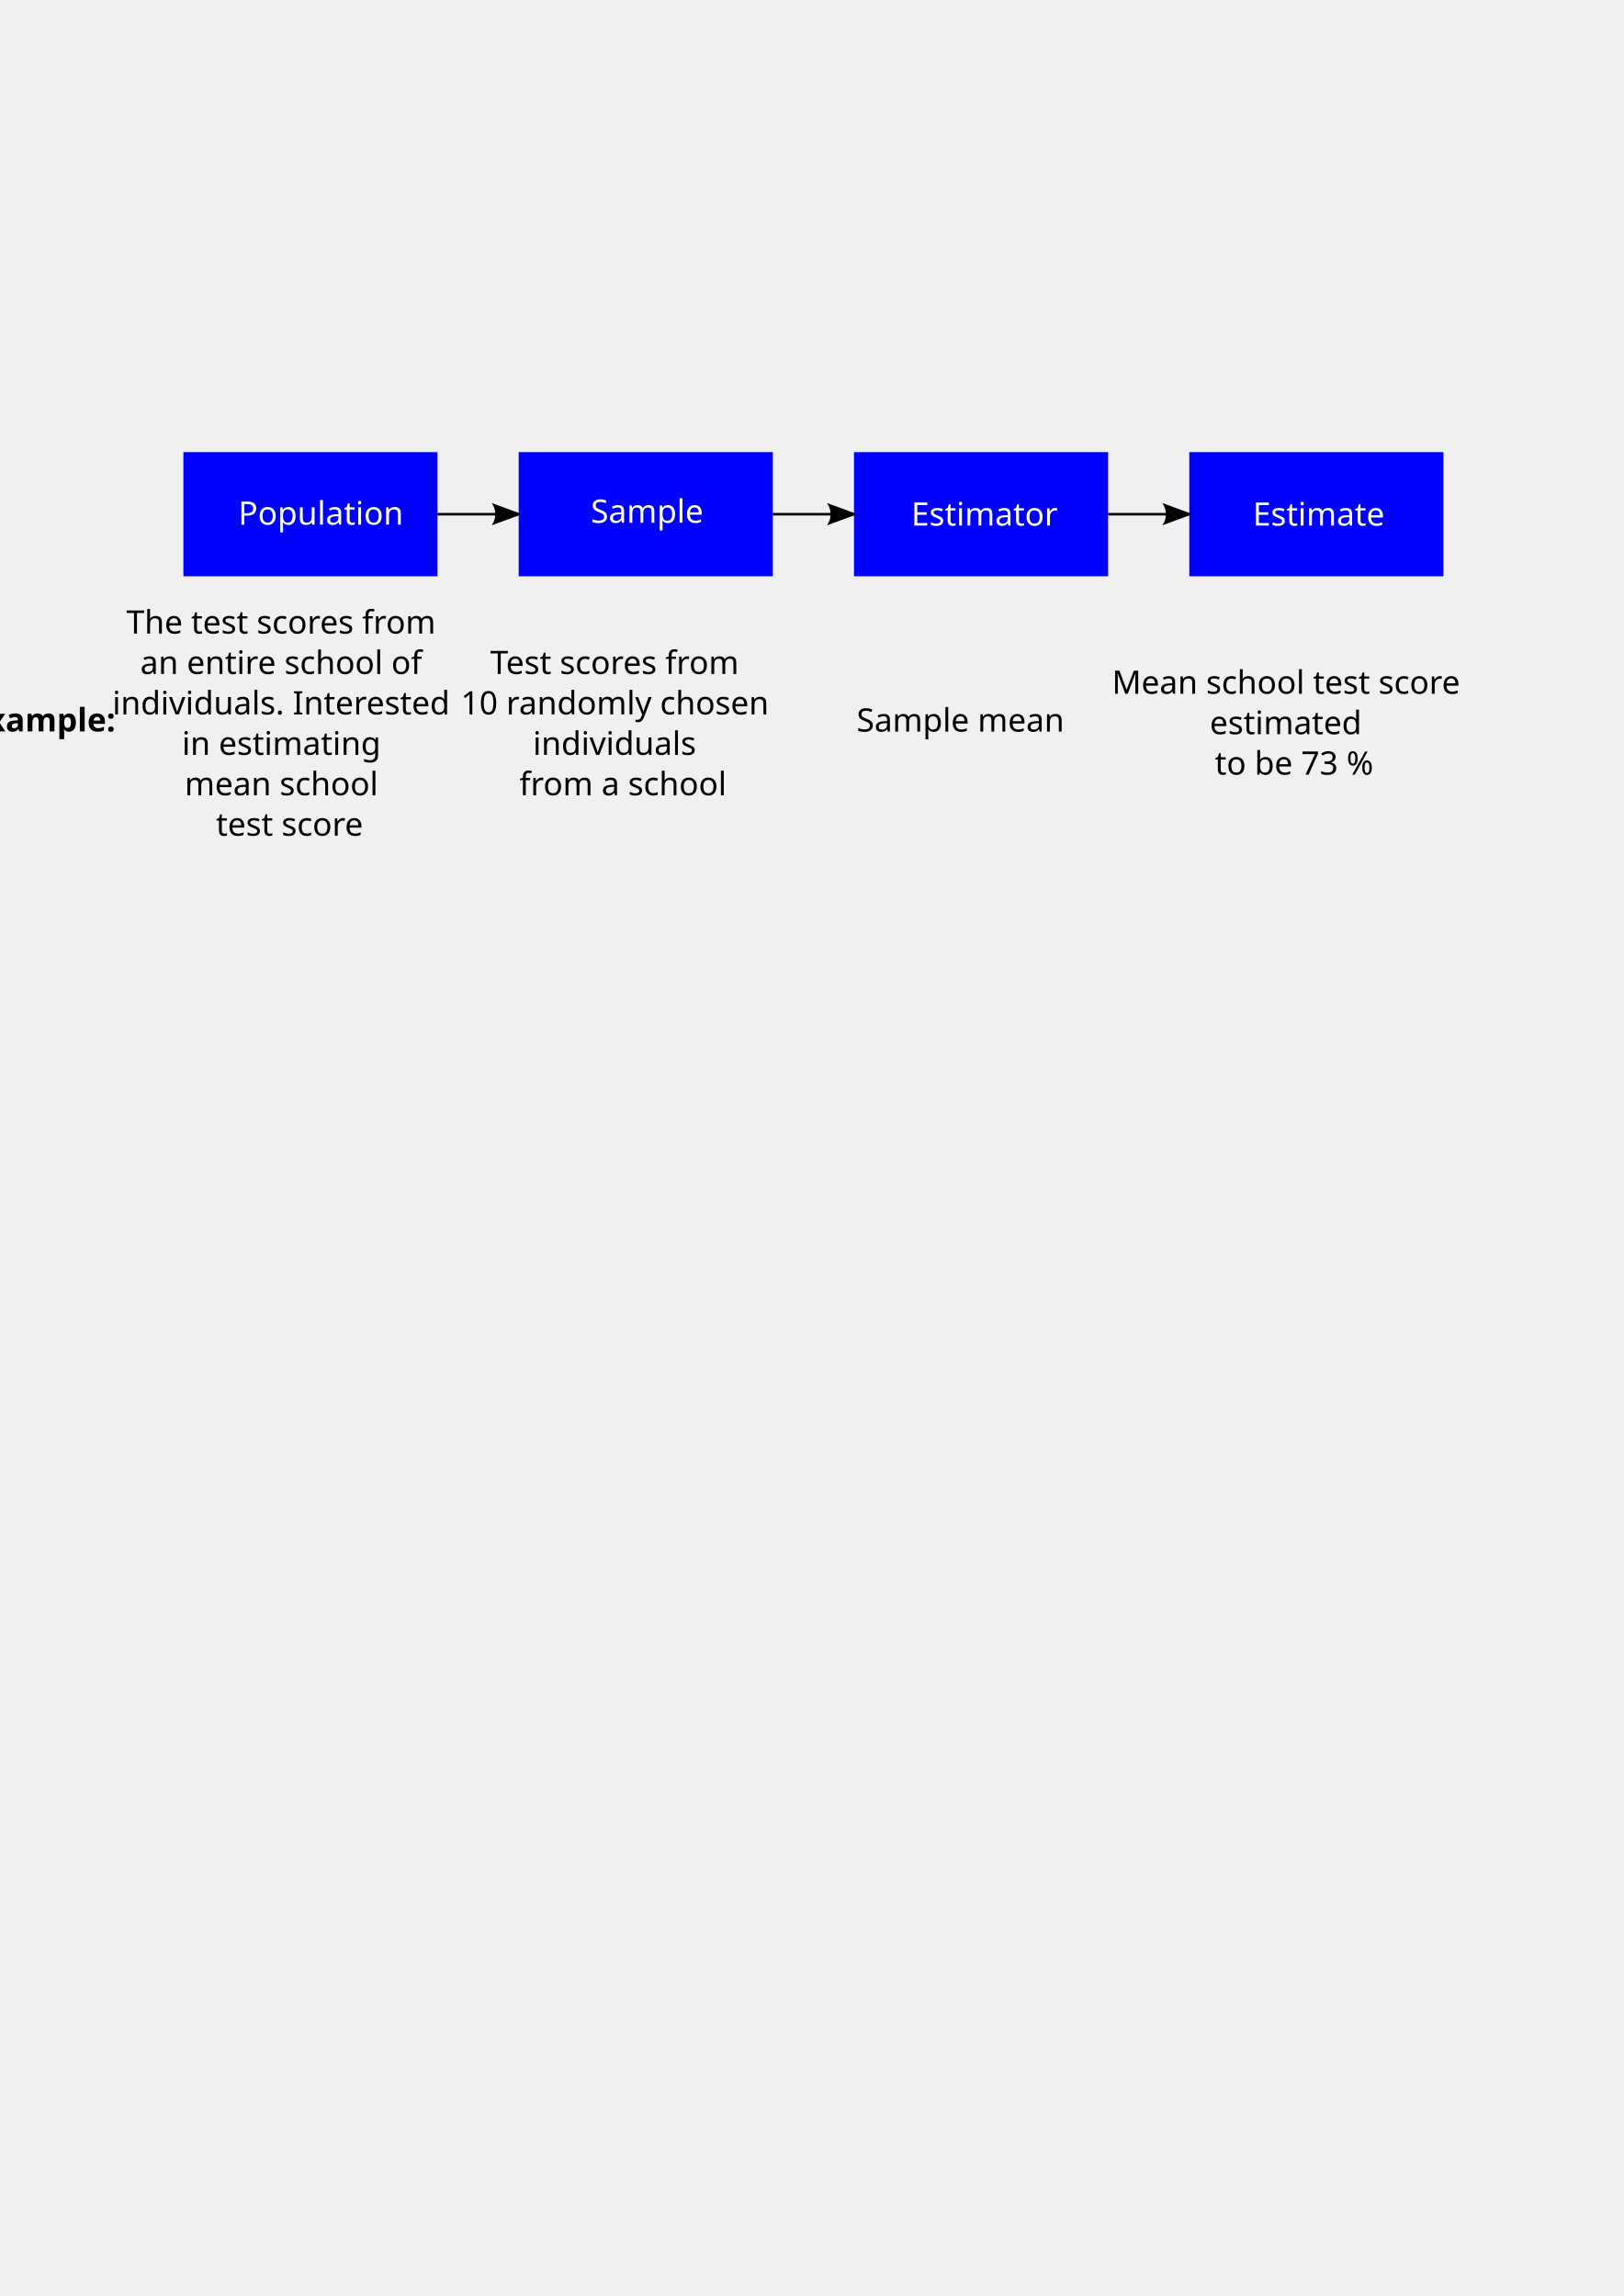
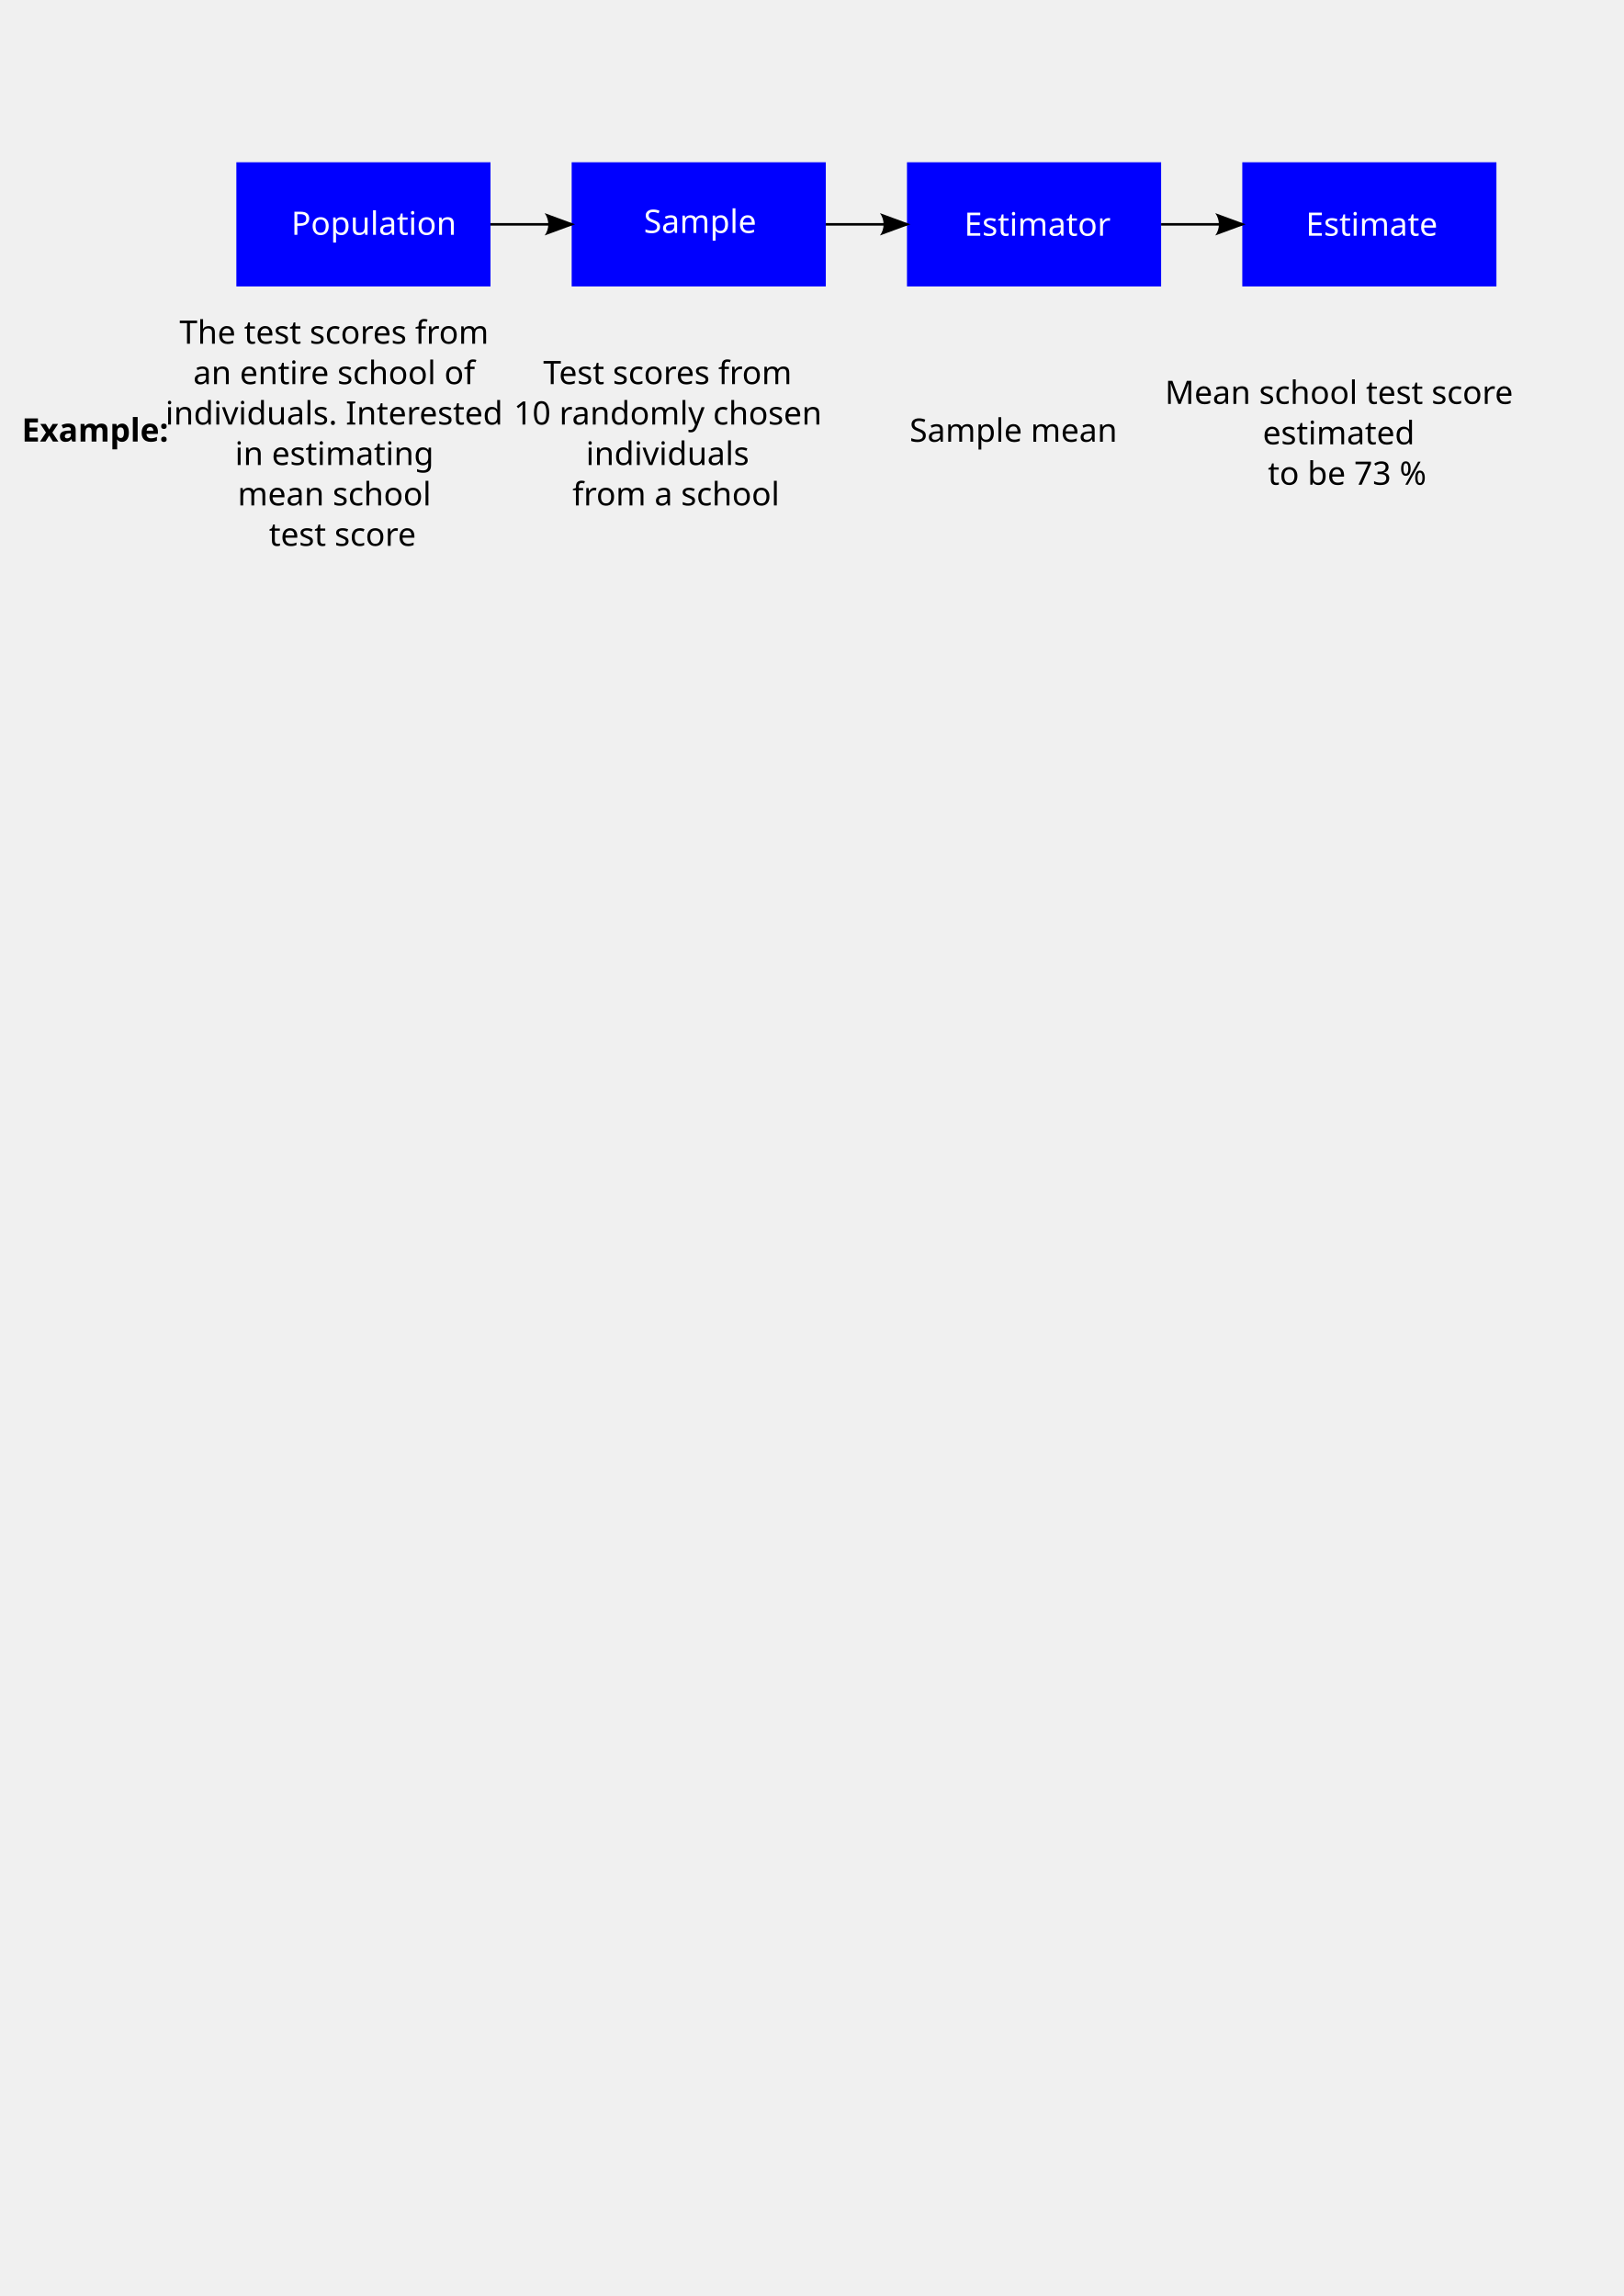
<svg xmlns="http://www.w3.org/2000/svg" width="744.094" height="1052.362" id="svg2" version="1.1">
  <defs id="defs4">
    <marker orient="auto" refY="0.0" refX="0.0" id="Arrow2Lend" style="overflow:visible;">
      <path id="path3794" style="fill-rule:evenodd;stroke-width:0.625;stroke-linejoin:round;" d="M 8.719,4.034 L -2.207,0.016 L 8.719,-4.002 C 6.973,-1.63 6.983,1.616 8.719,4.034 z " transform="scale(1.1) rotate(180) translate(1,0)" />
    </marker>
    <marker orient="auto" refY="0" refX="0" id="Arrow2Lend-7" style="overflow:visible">
      <path id="path3794-6" style="fill-rule:evenodd;stroke-width:0.625;stroke-linejoin:round" d="M 8.719,4.034 -2.207,0.016 8.719,-4.002 c -1.745,2.372 -1.735,5.617 -6e-7,8.035 z" transform="matrix(-1.1,0,0,-1.1,-1.1,0)" />
    </marker>
  </defs>
  <g id="layer1">
-     <text xml:space="preserve" style="font-size:14.823px;font-style:normal;font-variant:normal;font-weight:bold;font-stretch:normal;text-align:start;line-height:125%;letter-spacing:0px;word-spacing:0px;writing-mode:lr-tb;text-anchor:start;fill:#000000;fill-opacity:1;stroke:none;font-family:Sans;-inkscape-font-specification:Sans Bold" x="-14.323" y="335.25" id="text4705">
-       <tspan id="tspan4707" x="-14.323" y="335.25">Example:</tspan>
+     <text xml:space="preserve" style="font-size:14.823px;font-style:normal;font-variant:normal;font-weight:bold;font-stretch:normal;text-align:start;line-height:125%;letter-spacing:0px;word-spacing:0px;writing-mode:lr-tb;text-anchor:start;fill:#000000;fill-opacity:1;stroke:none;font-family:Sans;-inkscape-font-specification:Sans Bold" x="9.962" y="202.393" id="text4705">
+       <tspan id="tspan4707" x="9.962" y="202.393">Example:</tspan>
    </text>
-     <g id="g4690" transform="matrix(0.2316055,0,0,0.2316055,465.3303,174.5884)">
+     <g id="g4690" transform="matrix(0.2316055,0,0,0.2316055,489.616,41.73129)">
      <rect y="140.934" x="-982.857" height="245.714" width="502.857" id="rect4236" style="fill:#0000ff;fill-opacity:1;stroke:none" />
      <text id="text4644" y="280.728" x="-840.147" style="font-size:64px;font-style:normal;font-weight:normal;line-height:125%;letter-spacing:0px;word-spacing:0px;fill:#ffffff;fill-opacity:1;stroke:none;font-family:Sans" xml:space="preserve">
        <tspan y="280.728" x="-840.147" id="tspan4646">Sample</tspan>
      </text>
    </g>
-     <text xml:space="preserve" style="font-size:14.823px;font-style:normal;font-variant:normal;font-weight:normal;font-stretch:normal;text-align:center;line-height:125%;letter-spacing:0px;word-spacing:0px;writing-mode:lr-tb;text-anchor:middle;fill:#000000;fill-opacity:1;stroke:none;font-family:Sans;-inkscape-font-specification:Sans" x="295.12" y="308.923" id="text4709">
-       <tspan id="tspan4711" x="295.12" y="308.923">Test scores from</tspan>
-       <tspan x="297.176" y="327.452" id="tspan4749">10 randomly chosen </tspan>
-       <tspan x="295.12" y="345.98" id="tspan4713">individuals</tspan>
-       <tspan x="295.12" y="364.509" id="tspan4715">from a school</tspan>
+     <text xml:space="preserve" style="font-size:14.823px;font-style:normal;font-variant:normal;font-weight:normal;font-stretch:normal;text-align:center;line-height:125%;letter-spacing:0px;word-spacing:0px;writing-mode:lr-tb;text-anchor:middle;fill:#000000;fill-opacity:1;stroke:none;font-family:Sans;-inkscape-font-specification:Sans" x="319.406" y="176.066" id="text4709">
+       <tspan id="tspan4711" x="319.406" y="176.066">Test scores from</tspan>
+       <tspan x="321.462" y="194.594" id="tspan4749">10 randomly chosen </tspan>
+       <tspan x="319.406" y="213.123" id="tspan4713">individuals</tspan>
+       <tspan x="319.406" y="231.651" id="tspan4715">from a school</tspan>
    </text>
-     <g id="g4695" transform="matrix(0.2316055,0,0,0.2316055,473.4111,175.2501)">
+     <g id="g4695" transform="matrix(0.2316055,0,0,0.2316055,497.6968,42.39301)">
      <rect y="138.076" x="-354.286" height="245.714" width="502.857" id="rect4236-4" style="fill:#0000ff;fill-opacity:1;stroke:none" />
      <text id="text4644-9" y="283.465" x="-241.045" style="font-size:64px;font-style:normal;font-weight:normal;line-height:125%;letter-spacing:0px;word-spacing:0px;fill:#ffffff;fill-opacity:1;stroke:none;font-family:Sans" xml:space="preserve">
        <tspan y="283.465" x="-241.045" id="tspan4646-4">Estimator</tspan>
      </text>
    </g>
-     <text xml:space="preserve" style="font-size:14.823px;font-style:normal;font-variant:normal;font-weight:normal;font-stretch:normal;text-align:center;line-height:125%;letter-spacing:0px;word-spacing:0px;writing-mode:lr-tb;text-anchor:middle;fill:#000000;fill-opacity:1;stroke:none;font-family:Sans;-inkscape-font-specification:Sans" x="449.77" y="335.33" id="text4709-2">
-       <tspan x="449.77" y="335.33" id="tspan4715-5">Sample mean</tspan>
+     <text xml:space="preserve" style="font-size:14.823px;font-style:normal;font-variant:normal;font-weight:normal;font-stretch:normal;text-align:center;line-height:125%;letter-spacing:0px;word-spacing:0px;writing-mode:lr-tb;text-anchor:middle;fill:#000000;fill-opacity:1;stroke:none;font-family:Sans;-inkscape-font-specification:Sans" x="474.055" y="202.473" id="text4709-2">
+       <tspan x="474.055" y="202.473" id="tspan4715-5">Sample mean</tspan>
    </text>
-     <g id="g4700" transform="matrix(0.2316055,0,0,0.2316055,480.8301,175.2502)">
+     <g id="g4700" transform="matrix(0.2316055,0,0,0.2316055,505.1158,42.39302)">
      <rect y="138.076" x="277.143" height="245.714" width="502.857" id="rect4236-4-0" style="fill:#0000ff;fill-opacity:1;stroke:none" />
      <text id="text4644-9-8" y="283.465" x="402.821" style="font-size:64px;font-style:normal;font-weight:normal;line-height:125%;letter-spacing:0px;word-spacing:0px;fill:#ffffff;fill-opacity:1;stroke:none;font-family:Sans" xml:space="preserve">
        <tspan y="283.465" x="402.821" id="tspan4646-4-8">Estimate</tspan>
      </text>
    </g>
-     <text xml:space="preserve" style="font-size:14.823px;font-style:normal;font-variant:normal;font-weight:normal;font-stretch:normal;text-align:center;line-height:125%;letter-spacing:0px;word-spacing:0px;writing-mode:lr-tb;text-anchor:middle;fill:#000000;fill-opacity:1;stroke:none;font-family:Sans;-inkscape-font-specification:Sans" x="602.7" y="317.988" id="text4709-2-1">
-       <tspan x="604.756" y="317.988" id="tspan4715-5-7">Mean school test score </tspan>
-       <tspan x="602.7" y="336.517" id="tspan5055">estimated</tspan>
-       <tspan x="602.7" y="355.045" id="tspan5366">to be 73 %</tspan>
+     <text xml:space="preserve" style="font-size:14.823px;font-style:normal;font-variant:normal;font-weight:normal;font-stretch:normal;text-align:center;line-height:125%;letter-spacing:0px;word-spacing:0px;writing-mode:lr-tb;text-anchor:middle;fill:#000000;fill-opacity:1;stroke:none;font-family:Sans;-inkscape-font-specification:Sans" x="626.986" y="185.131" id="text4709-2-1">
+       <tspan x="629.041" y="185.131" id="tspan4715-5-7">Mean school test score </tspan>
+       <tspan x="626.986" y="203.66" id="tspan5055">estimated</tspan>
+       <tspan x="626.986" y="222.188" id="tspan5366">to be 73 %</tspan>
    </text>
-     <g id="g5064" transform="matrix(0.2316055,0,0,0.2316055,456.8865,174.3758)">
+     <g id="g5064" transform="matrix(0.2316055,0,0,0.2316055,481.1722,41.51869)">
      <rect y="141.852" x="-1609.861" height="245.714" width="502.857" id="rect4236-1" style="fill:#0000ff;fill-opacity:1;stroke:none" />
      <text id="text4644-5" y="285.421" x="-1501.189" style="font-size:64px;font-style:normal;font-weight:normal;line-height:125%;letter-spacing:0px;word-spacing:0px;fill:#ffffff;fill-opacity:1;stroke:none;font-family:Sans" xml:space="preserve">
        <tspan y="285.421" x="-1501.189" id="tspan4646-2">Population</tspan>
      </text>
    </g>
-     <text xml:space="preserve" style="font-size:14.823px;font-style:normal;font-variant:normal;font-weight:normal;font-stretch:normal;text-align:center;line-height:125%;letter-spacing:0px;word-spacing:0px;writing-mode:lr-tb;text-anchor:middle;fill:#000000;fill-opacity:1;stroke:none;font-family:Sans;-inkscape-font-specification:Sans" x="142.313" y="290.395" id="text4709-4">
-       <tspan x="142.313" y="290.395" id="tspan4715-2">The test scores from</tspan>
-       <tspan x="142.313" y="308.923" id="tspan5051">an entire school of</tspan>
-       <tspan x="142.313" y="327.452" id="tspan5053">individuals. Interested</tspan>
-       <tspan x="144.369" y="345.98" id="tspan5329">in estimating </tspan>
-       <tspan x="144.369" y="364.509" id="tspan5411">mean school </tspan>
-       <tspan x="142.313" y="383.037" id="tspan5333">test score</tspan>
+     <text xml:space="preserve" style="font-size:14.823px;font-style:normal;font-variant:normal;font-weight:normal;font-stretch:normal;text-align:center;line-height:125%;letter-spacing:0px;word-spacing:0px;writing-mode:lr-tb;text-anchor:middle;fill:#000000;fill-opacity:1;stroke:none;font-family:Sans;-inkscape-font-specification:Sans" x="166.599" y="157.538" id="text4709-4">
+       <tspan x="166.599" y="157.538" id="tspan4715-2">The test scores from</tspan>
+       <tspan x="166.599" y="176.066" id="tspan5051">an entire school of</tspan>
+       <tspan x="166.599" y="194.595" id="tspan5053">individuals. Interested</tspan>
+       <tspan x="168.654" y="213.123" id="tspan5329">in estimating </tspan>
+       <tspan x="168.654" y="231.651" id="tspan5411">mean school </tspan>
+       <tspan x="166.599" y="250.18" id="tspan5333">test score</tspan>
    </text>
-     <path style="fill:none;stroke:#000000;stroke-width:1.158;stroke-linecap:butt;stroke-linejoin:miter;stroke-miterlimit:4;stroke-opacity:1;stroke-dasharray:none;marker-end:url(#Arrow2Lend-7)" d="m 200.498,235.684 37.197,0" id="path5413" />
-     <path style="fill:none;stroke:#000000;stroke-width:1.158;stroke-linecap:butt;stroke-linejoin:miter;stroke-miterlimit:4;stroke-opacity:1;stroke-dasharray:none;marker-end:url(#Arrow2Lend-7)" d="m 354.16,235.684 37.197,-1e-5" id="path5415" />
-     <path style="fill:none;stroke:#000000;stroke-width:1.158;stroke-linecap:butt;stroke-linejoin:miter;stroke-miterlimit:4;stroke-opacity:1;stroke-dasharray:none;marker-end:url(#Arrow2Lend-7)" d="m 507.821,235.684 37.197,0" id="path5417" />
+     <path style="fill:none;stroke:#000000;stroke-width:1.158;stroke-linecap:butt;stroke-linejoin:miter;stroke-miterlimit:4;stroke-opacity:1;stroke-dasharray:none;marker-end:url(#Arrow2Lend-7)" d="m 224.784,102.827 37.197,-1e-5" id="path5413" />
+     <path style="fill:none;stroke:#000000;stroke-width:1.158;stroke-linecap:butt;stroke-linejoin:miter;stroke-miterlimit:4;stroke-opacity:1;stroke-dasharray:none;marker-end:url(#Arrow2Lend-7)" d="m 378.445,102.827 37.197,0" id="path5415" />
+     <path style="fill:none;stroke:#000000;stroke-width:1.158;stroke-linecap:butt;stroke-linejoin:miter;stroke-miterlimit:4;stroke-opacity:1;stroke-dasharray:none;marker-end:url(#Arrow2Lend-7)" d="m 532.107,102.827 37.197,0" id="path5417" />
  </g>
</svg>
